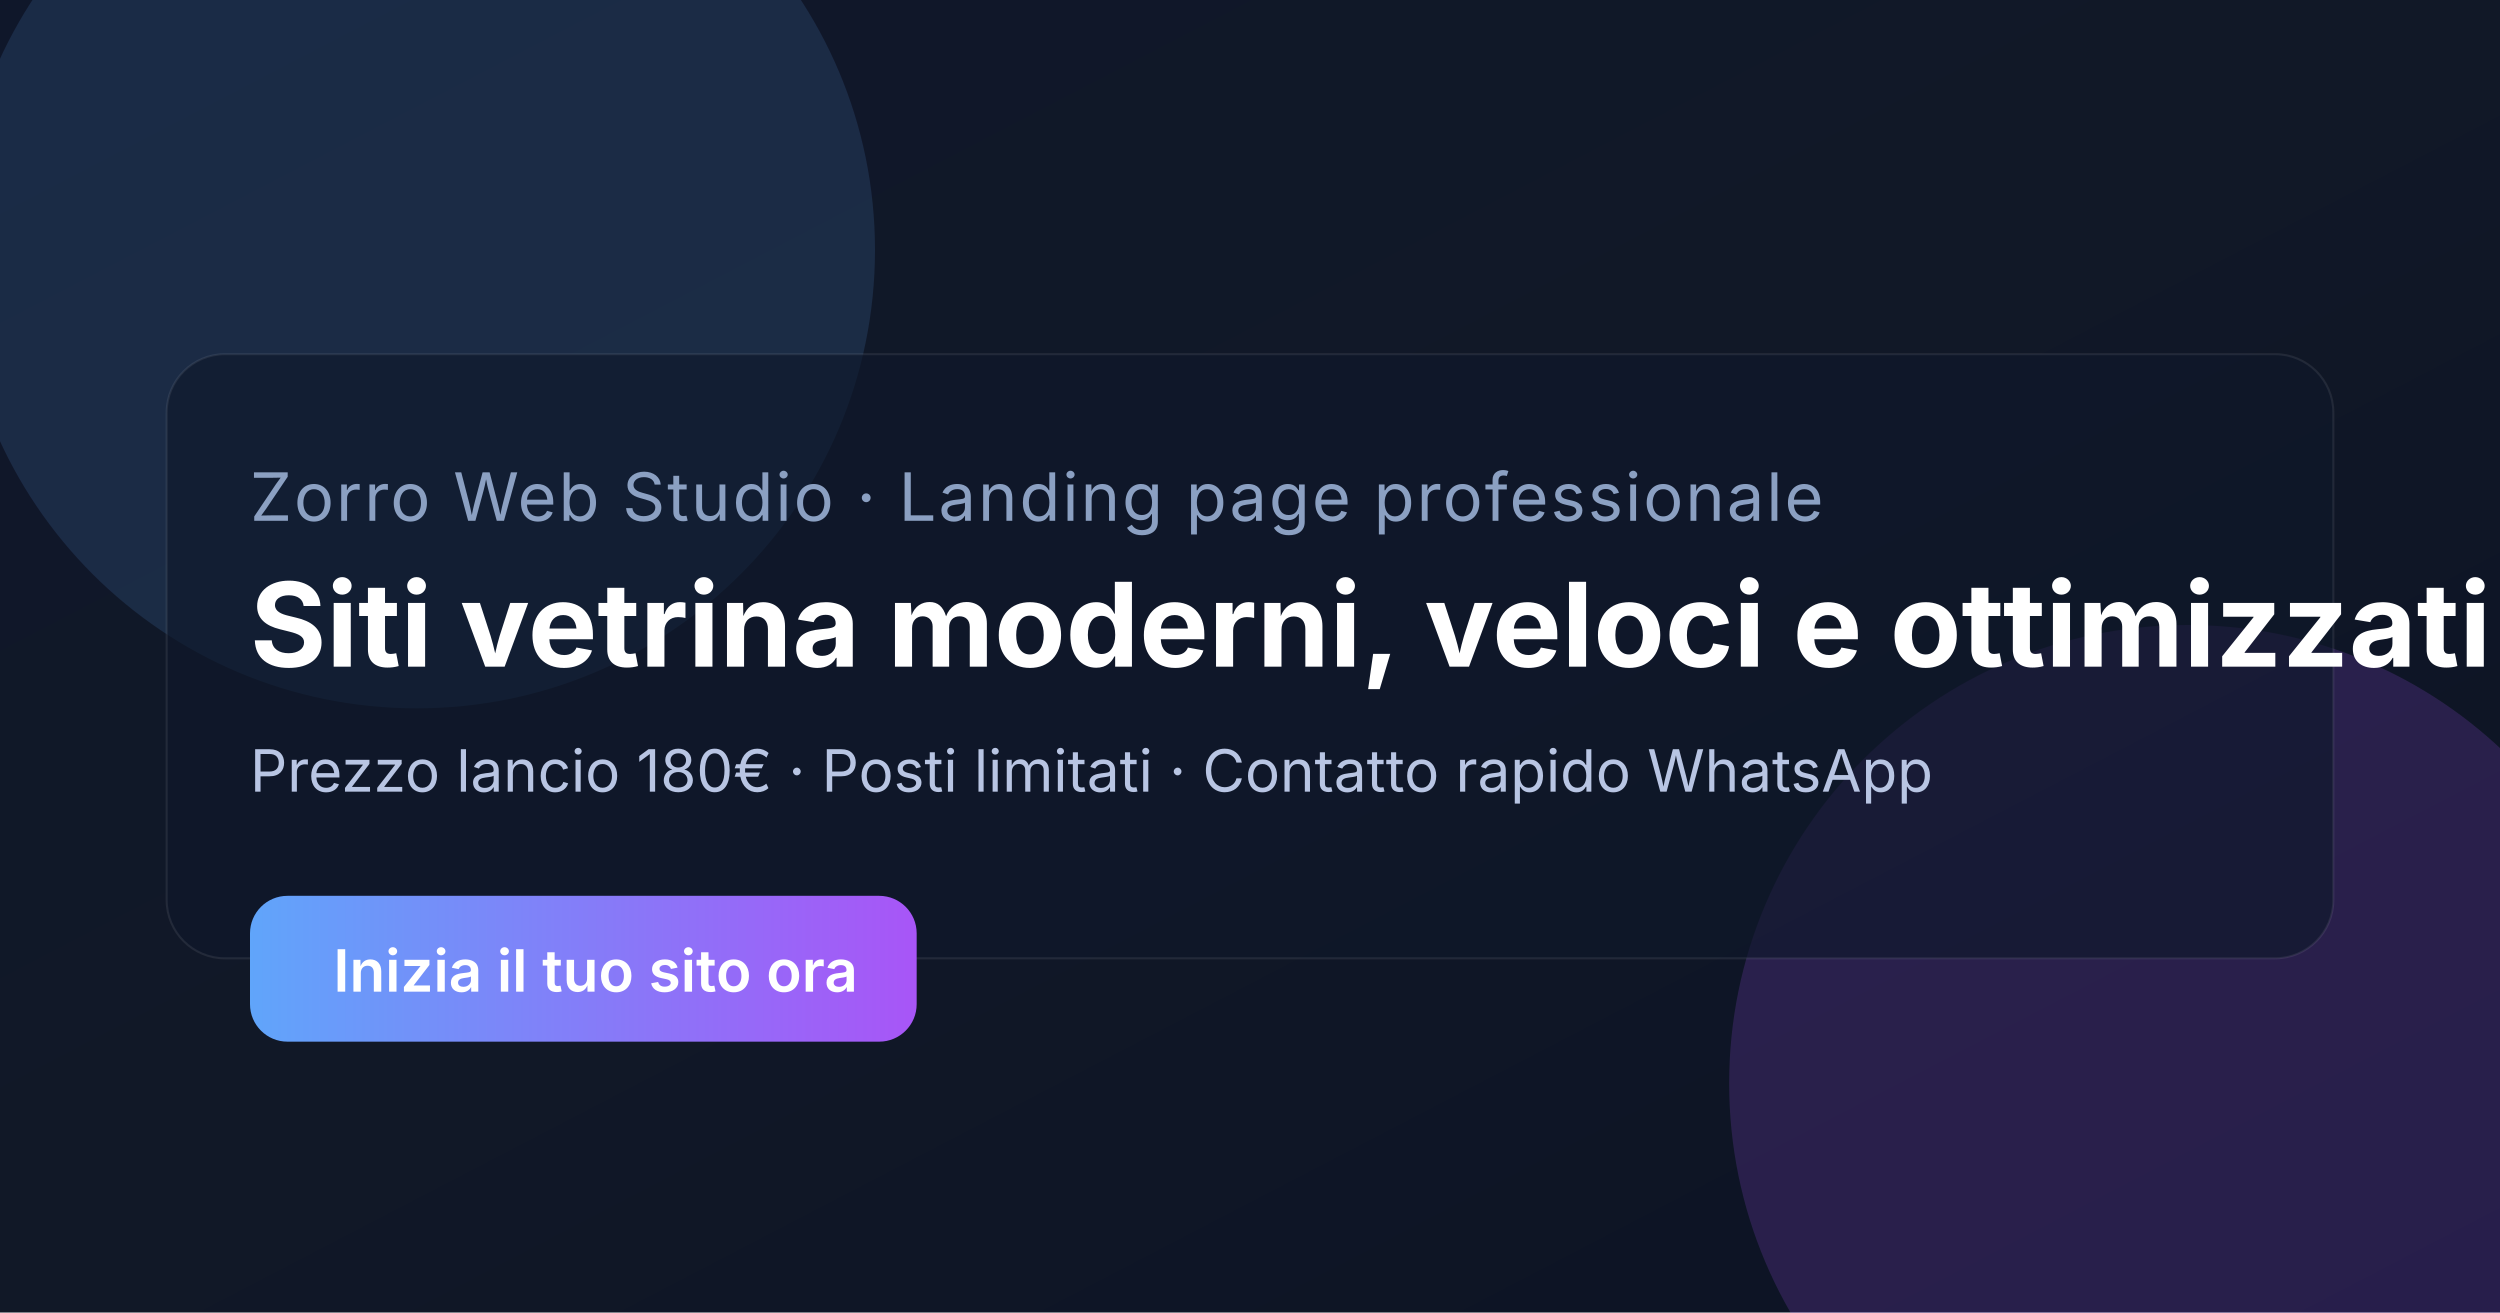
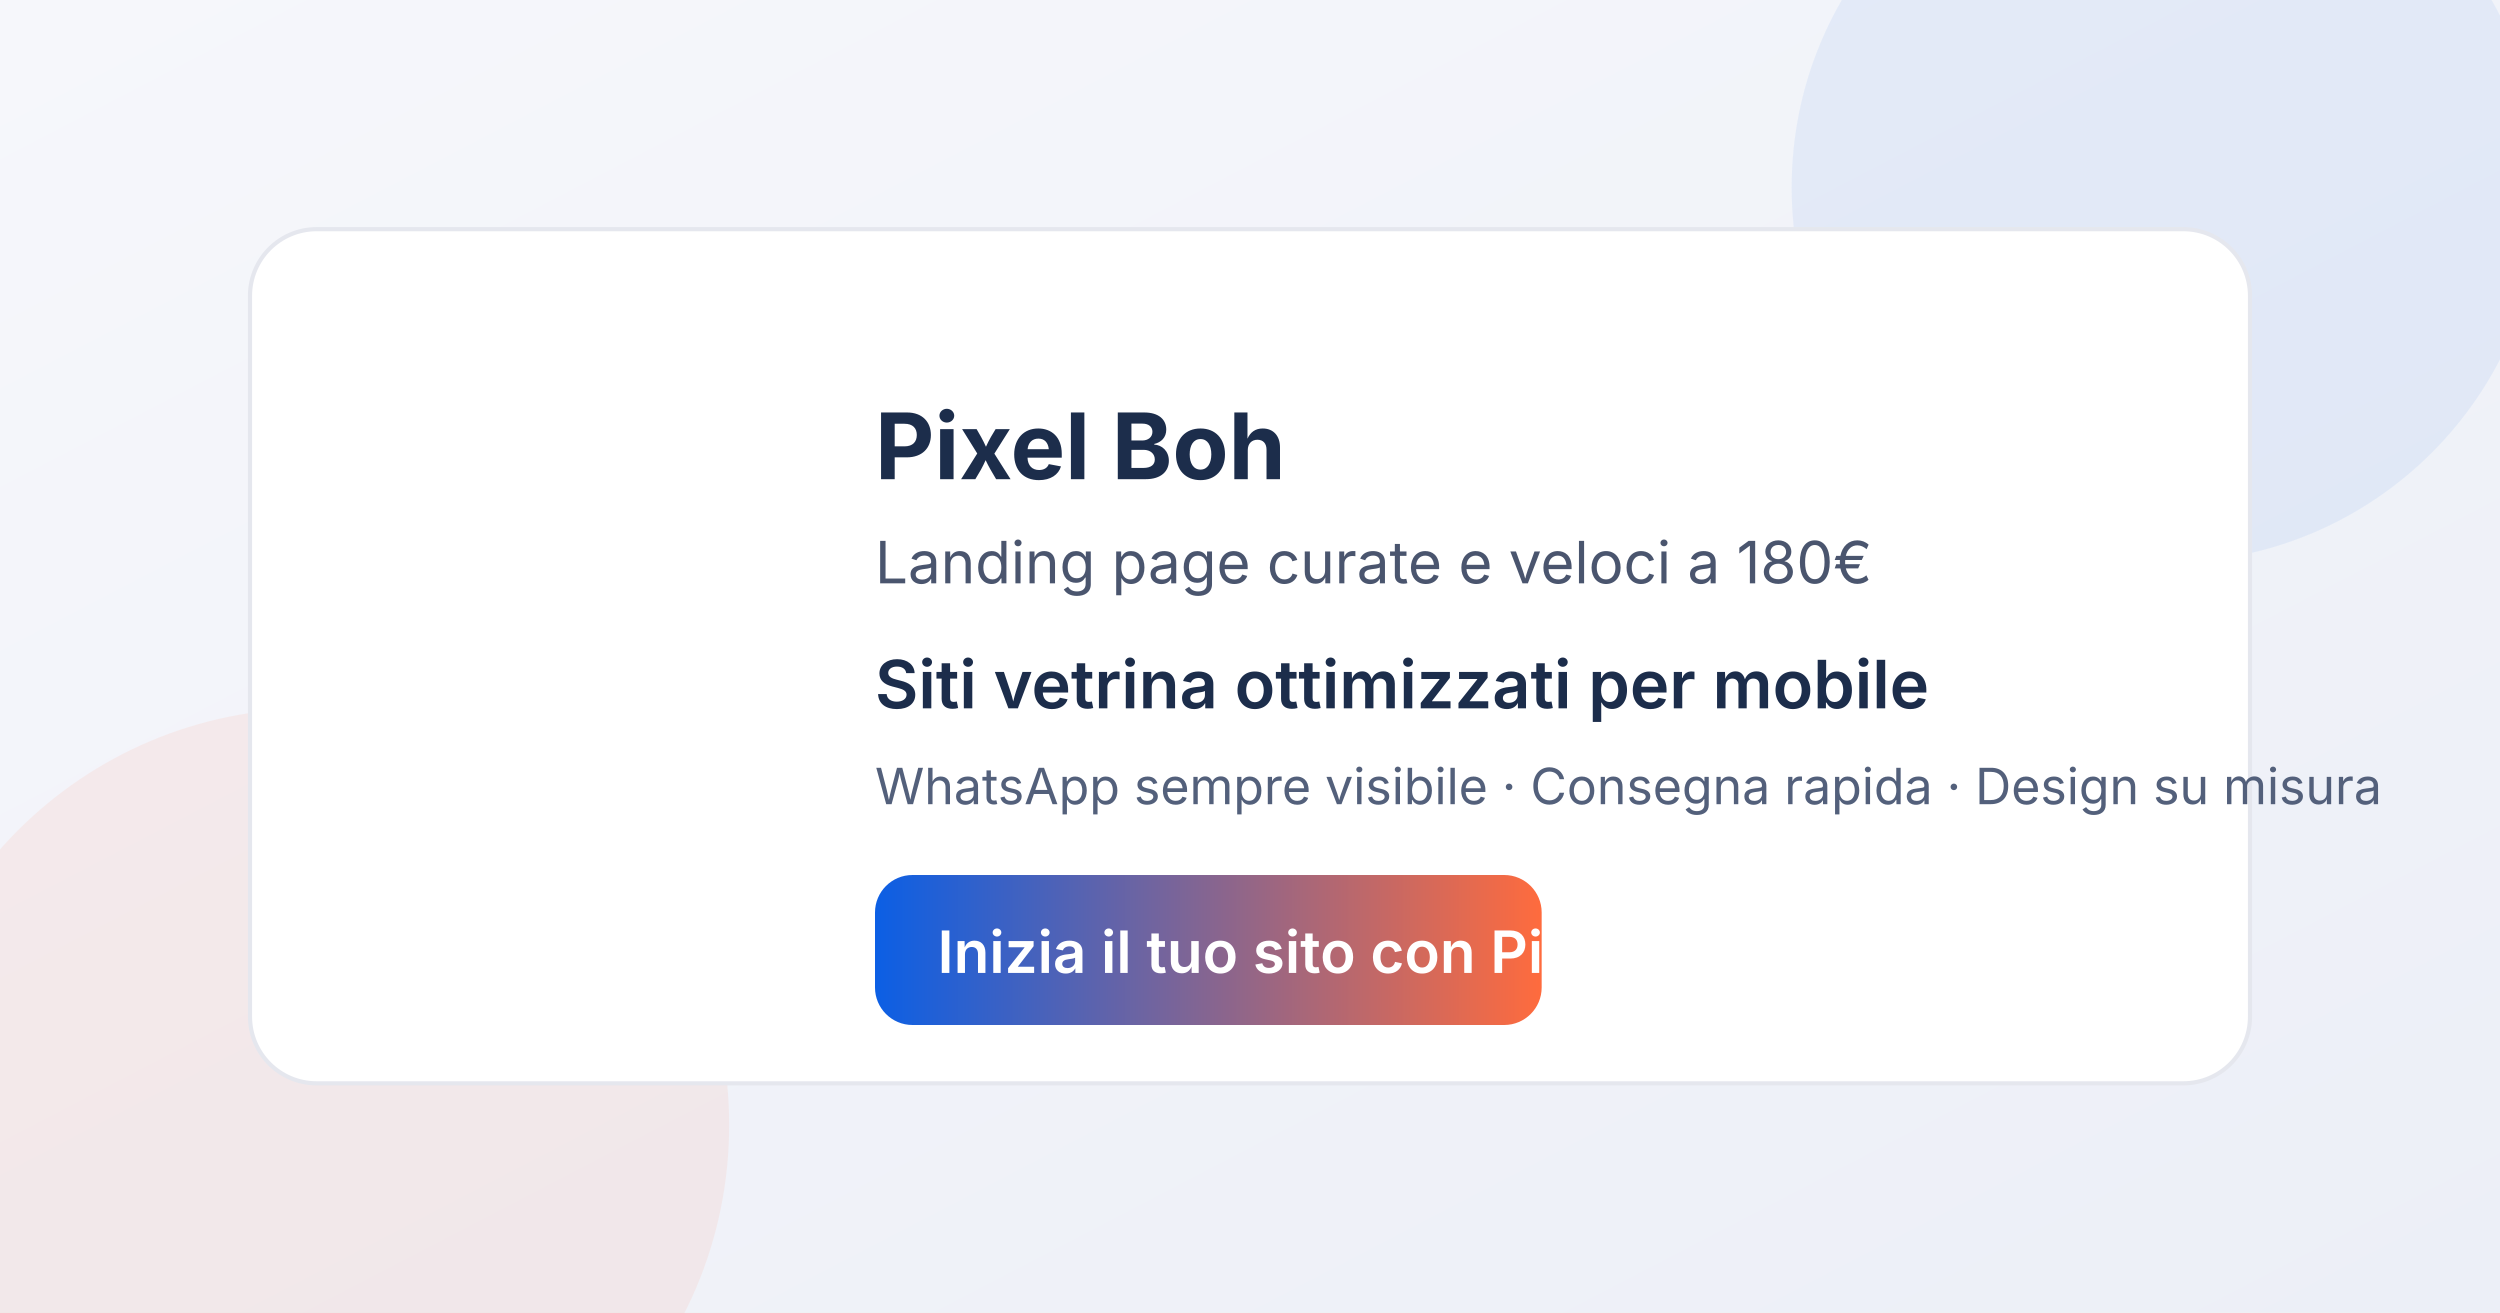
- <svg xmlns="http://www.w3.org/2000/svg" width="1200" height="630" viewBox="0 0 1200 630" fill="none" role="img" aria-label="Zorro Web Studio - Siti vetrina moderni e veloci">
+ <svg xmlns="http://www.w3.org/2000/svg" width="1200" height="630" viewBox="0 0 1200 630" fill="none" role="img" aria-label="Pixel Boh - Siti vetrina moderni e veloci">
  <defs>
    <linearGradient id="bg" x1="0" y1="0" x2="1" y2="1">
-       <stop offset="0%" stop-color="#0F172A" />
-       <stop offset="50%" stop-color="#111827" />
-       <stop offset="100%" stop-color="#0B1224" />
+       <stop offset="0%" stop-color="#F6F7FB" />
+       <stop offset="100%" stop-color="#ECEFF7" />
    </linearGradient>
-     <linearGradient id="accent" x1="0" y1="0" x2="1" y2="0">
-       <stop offset="0%" stop-color="#60A5FA" />
-       <stop offset="100%" stop-color="#A855F7" />
+     <linearGradient id="ring" x1="160" y1="100" x2="420" y2="280" gradientUnits="userSpaceOnUse">
+       <stop offset="0%" stop-color="#0B5FE5" />
+       <stop offset="45%" stop-color="#5A4BEF" />
+       <stop offset="100%" stop-color="#FF6B3D" />
    </linearGradient>
+     <linearGradient id="inner" x1="320" y1="230" x2="400" y2="320" gradientUnits="userSpaceOnUse">
+       <stop offset="0%" stop-color="#FF5E3A" />
+       <stop offset="100%" stop-color="#FF8F2F" />
+     </linearGradient>
+     <linearGradient id="cta" x1="0" y1="0" x2="1" y2="0">
+       <stop offset="0%" stop-color="#0B5FE5" />
+       <stop offset="100%" stop-color="#FF6B3D" />
+     </linearGradient>
+     <filter id="shadow" x="80" y="60" width="360" height="360" color-interpolation-filters="sRGB">
+       <feDropShadow dx="0" dy="16" stdDeviation="18" flood-color="#0B1020" flood-opacity="0.12" />
+     </filter>
  </defs>
  <rect width="1200" height="630" fill="url(#bg)" />
-   <circle cx="200" cy="120" r="220" fill="#60A5FA" opacity="0.14" />
-   <circle cx="1050" cy="520" r="220" fill="#A855F7" opacity="0.18" />
-   <rect x="80" y="170" width="1040" height="290" rx="28" fill="rgba(15,23,42,0.65)" stroke="rgba(255,255,255,0.08)" />
-   <text x="120" y="250" fill="#8BA0C2" font-family="'Poppins', 'Inter', system-ui" font-size="32" letter-spacing="1">
-     Zorro Web Studio · Landing page professionale
-   </text>
-   <text x="120" y="320" fill="white" font-family="'Poppins', 'Inter', system-ui" font-size="56" font-weight="700">
-     Siti vetrina moderni, veloci e ottimizzati mobile
-   </text>
-   <text x="120" y="380" fill="#B8C5E3" font-family="'Poppins', 'Inter', system-ui" font-size="28">
-     Prezzo lancio 180€ · Posti limitati · Contatto rapido WhatsApp
-   </text>
-   <rect x="120" y="430" width="320" height="70" rx="18" fill="url(#accent)" />
-   <text x="160" y="476" fill="white" font-family="'Poppins', 'Inter', system-ui" font-size="28" font-weight="600">
-     Inizia il tuo sito ora
-   </text>
+   <circle cx="1040" cy="90" r="180" fill="#0B5FE5" opacity="0.07" />
+   <circle cx="150" cy="540" r="200" fill="#FF6B3D" opacity="0.08" />
+   <rect x="120" y="110" width="960" height="410" rx="32" fill="white" stroke="#E5E7EE" stroke-width="2" />
+   <g filter="url(#shadow)" transform="translate(140 100)">
+     <circle cx="160" cy="160" r="120" stroke="url(#ring)" stroke-width="26" fill="none" stroke-linecap="round" stroke-dasharray="450 150" transform="rotate(-28 160 160)" />
+     <path d="M160 160h90c0 49.705-40.295 90-90 90V160Z" fill="url(#inner)" />
+   </g>
+   <text x="420" y="230" fill="#1C2D4B" font-family="'Inter', 'Poppins', system-ui" font-size="44" font-weight="700">Pixel Boh</text>
+   <text x="420" y="280" fill="#4A556E" font-family="'Inter', 'Poppins', system-ui" font-size="28">Landing page curate e veloci a 180€</text>
+   <text x="420" y="340" fill="#1C2D4B" font-family="'Inter', 'Poppins', system-ui" font-size="32" font-weight="600">Siti vetrina ottimizzati per mobile</text>
+   <text x="420" y="386" fill="#53607B" font-family="'Inter', 'Poppins', system-ui" font-size="24">WhatsApp sempre visibile · Consegna rapida · Design su misura</text>
+   <rect x="420" y="420" width="320" height="72" rx="18" fill="url(#cta)" />
+   <text x="450" y="467" fill="white" font-family="'Inter', 'Poppins', system-ui" font-size="28" font-weight="600">Inizia il tuo sito con Pixel Boh</text>
</svg>
